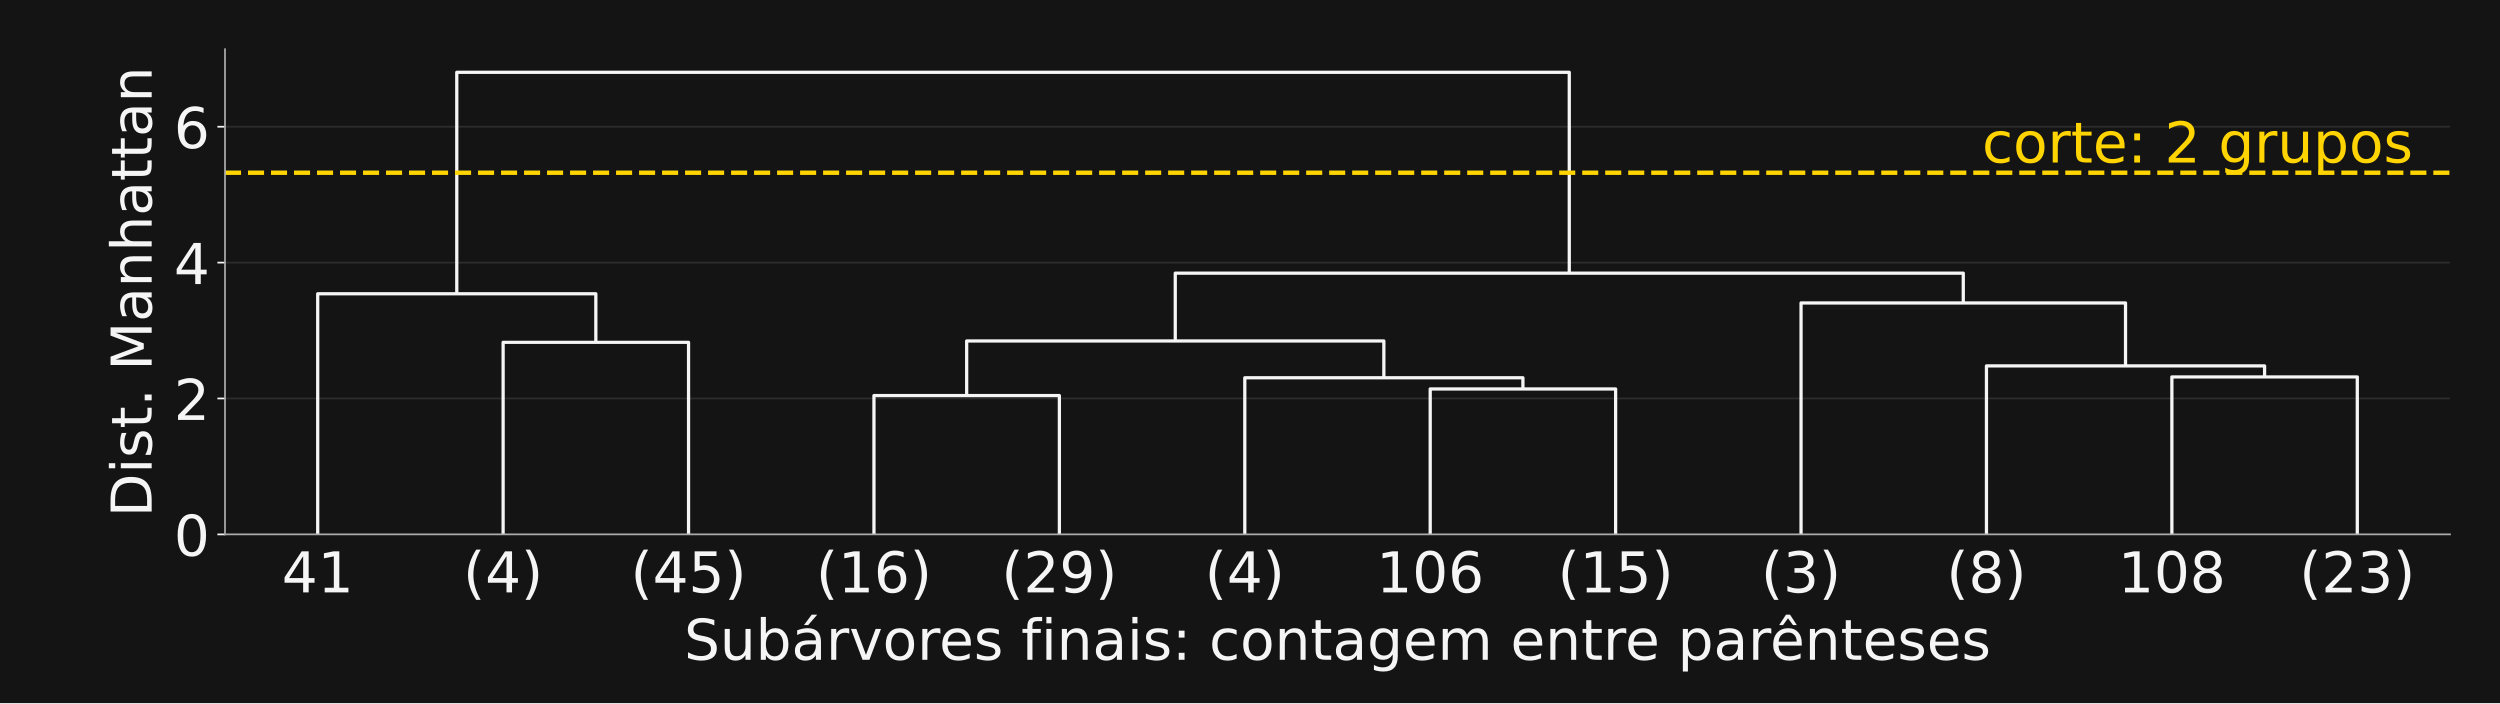
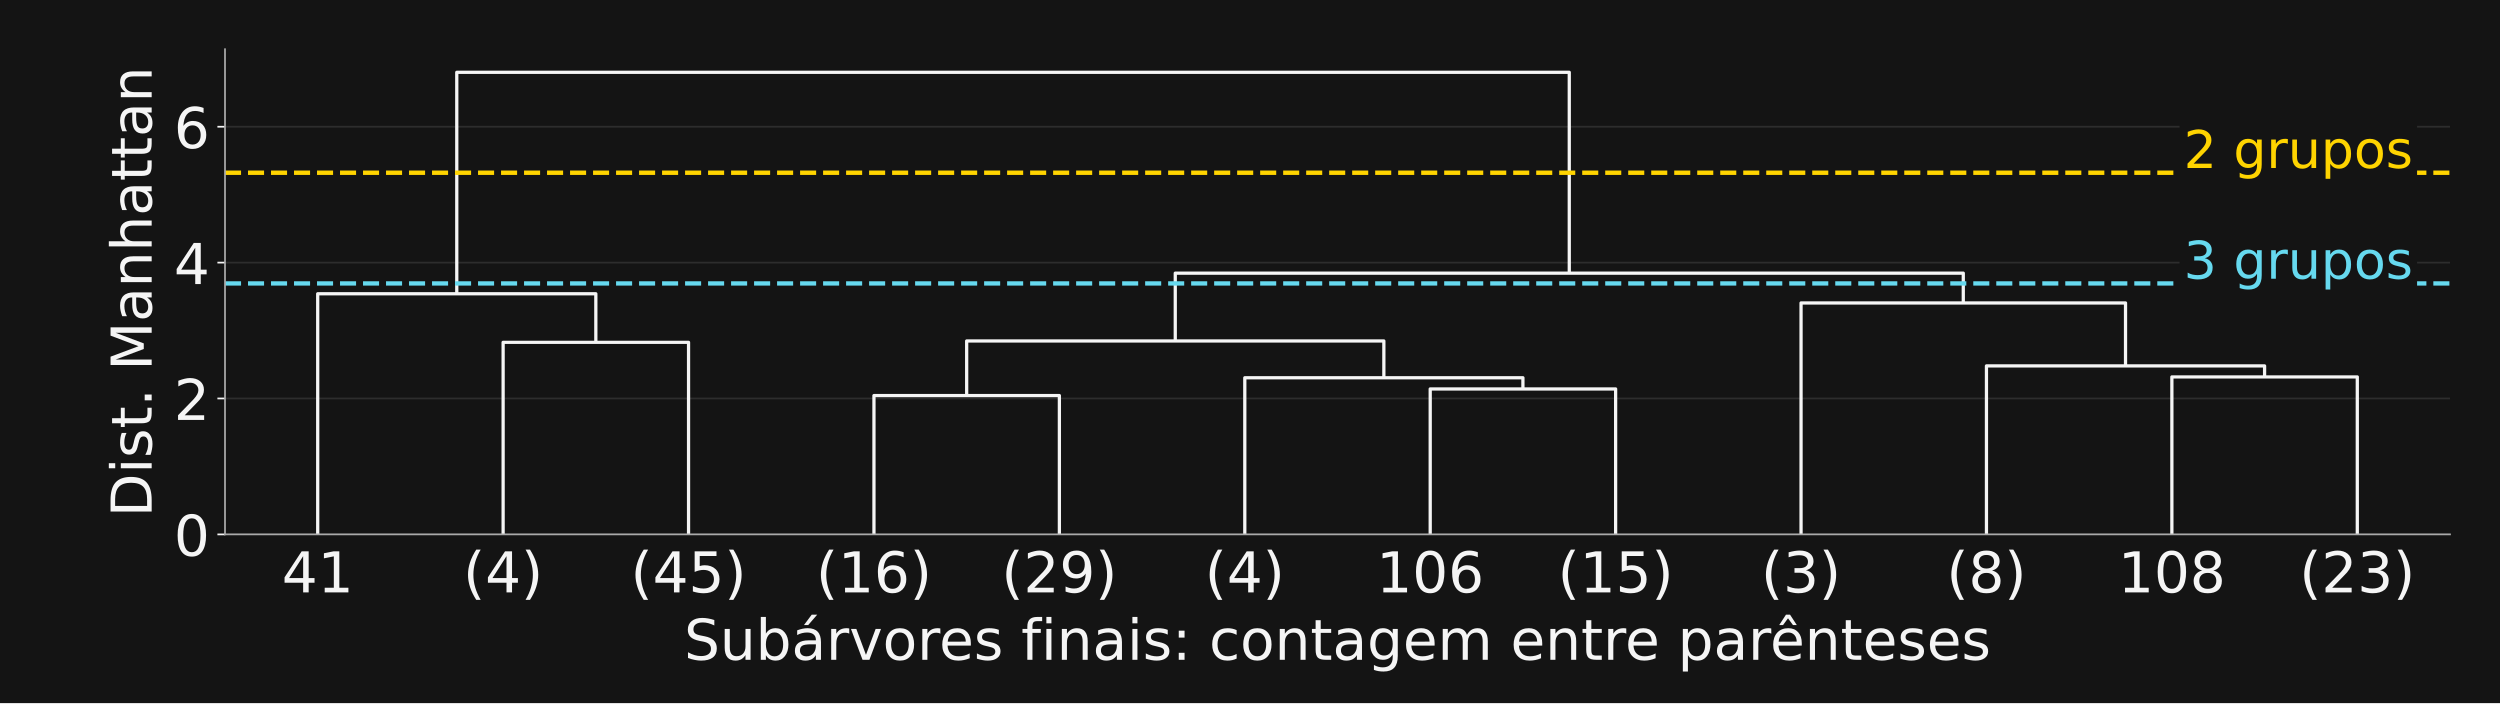
<svg xmlns="http://www.w3.org/2000/svg" xmlns:xlink="http://www.w3.org/1999/xlink" width="1152pt" height="324pt" viewBox="0 0 1152 324" version="1.1">
  <defs>
    <style type="text/css">*{stroke-linejoin: round; stroke-linecap: butt}</style>
  </defs>
  <g id="figure_1">
    <g id="patch_1">
      <path d="M 0 324  L 1152 324  L 1152 0  L 0 0  z " style="fill: #141414" />
    </g>
    <g id="axes_1">
      <g id="patch_2">
        <path d="M 103.68 246.24  L 1128.96 246.24  L 1128.96 22.68  L 103.68 22.68  z " style="fill: #141414" />
      </g>
      <g id="matplotlib.axis_1">
        <g id="xtick_1">
          <g id="text_1">
            <text style="font-size: 26px; font-family: 'DejaVu Sans'; text-anchor: middle; fill: #f5f5f5" x="146.4" y="272.994" transform="rotate(-0 146.4 272.9939)">41</text>
          </g>
        </g>
        <g id="xtick_2">
          <g id="text_2">
            <text style="font-size: 26px; font-family: 'DejaVu Sans'; text-anchor: middle; fill: #f5f5f5" x="231.84" y="272.994" transform="rotate(-0 231.84 272.9939)">(4)</text>
          </g>
        </g>
        <g id="xtick_3">
          <g id="text_3">
            <text style="font-size: 26px; font-family: 'DejaVu Sans'; text-anchor: middle; fill: #f5f5f5" x="317.28" y="272.994" transform="rotate(-0 317.28 272.9939)">(45)</text>
          </g>
        </g>
        <g id="xtick_4">
          <g id="text_4">
            <text style="font-size: 26px; font-family: 'DejaVu Sans'; text-anchor: middle; fill: #f5f5f5" x="402.72" y="272.994" transform="rotate(-0 402.72 272.9939)">(16)</text>
          </g>
        </g>
        <g id="xtick_5">
          <g id="text_5">
            <text style="font-size: 26px; font-family: 'DejaVu Sans'; text-anchor: middle; fill: #f5f5f5" x="488.16" y="272.994" transform="rotate(-0 488.16 272.9939)">(29)</text>
          </g>
        </g>
        <g id="xtick_6">
          <g id="text_6">
            <text style="font-size: 26px; font-family: 'DejaVu Sans'; text-anchor: middle; fill: #f5f5f5" x="573.6" y="272.994" transform="rotate(-0 573.6 272.9939)">(4)</text>
          </g>
        </g>
        <g id="xtick_7">
          <g id="text_7">
            <text style="font-size: 26px; font-family: 'DejaVu Sans'; text-anchor: middle; fill: #f5f5f5" x="659.04" y="272.994" transform="rotate(-0 659.04 272.9939)">106</text>
          </g>
        </g>
        <g id="xtick_8">
          <g id="text_8">
            <text style="font-size: 26px; font-family: 'DejaVu Sans'; text-anchor: middle; fill: #f5f5f5" x="744.48" y="272.994" transform="rotate(-0 744.48 272.9939)">(15)</text>
          </g>
        </g>
        <g id="xtick_9">
          <g id="text_9">
            <text style="font-size: 26px; font-family: 'DejaVu Sans'; text-anchor: middle; fill: #f5f5f5" x="829.92" y="272.994" transform="rotate(-0 829.92 272.9939)">(3)</text>
          </g>
        </g>
        <g id="xtick_10">
          <g id="text_10">
            <text style="font-size: 26px; font-family: 'DejaVu Sans'; text-anchor: middle; fill: #f5f5f5" x="915.36" y="272.994" transform="rotate(-0 915.36 272.9939)">(8)</text>
          </g>
        </g>
        <g id="xtick_11">
          <g id="text_11">
            <text style="font-size: 26px; font-family: 'DejaVu Sans'; text-anchor: middle; fill: #f5f5f5" x="1000.8" y="272.994" transform="rotate(-0 1000.8 272.9939)">108</text>
          </g>
        </g>
        <g id="xtick_12">
          <g id="text_12">
            <text style="font-size: 26px; font-family: 'DejaVu Sans'; text-anchor: middle; fill: #f5f5f5" x="1086.24" y="272.994" transform="rotate(-0 1086.24 272.9939)">(23)</text>
          </g>
        </g>
        <g id="text_13">
          <text style="font-size: 26px; font-family: 'DejaVu Sans'; text-anchor: middle; fill: #f5f5f5" x="616.32" y="304.036" transform="rotate(-0 616.32 304.0359)">Subárvores finais: contagem entre parênteses</text>
        </g>
      </g>
      <g id="matplotlib.axis_2">
        <g id="ytick_1">
          <g id="line2d_1">
-             <path d="M 103.68 246.24  L 1128.96 246.24  " clip-path="url(#p8e84fe706d)" style="fill: none; stroke: #b0b0b0; stroke-opacity: 0.16; stroke-width: 0.8; stroke-linecap: square" />
+             <path d="M 103.68 246.24  L 1128.96 246.24  " clip-path="url(#p8981684263)" style="fill: none; stroke: #b0b0b0; stroke-opacity: 0.16; stroke-width: 0.8; stroke-linecap: square" />
          </g>
          <g id="line2d_2">
            <defs>
-               <path id="mb001c3d672" d="M 0 0  L -3.5 0  " style="stroke: #f5f5f5; stroke-width: 0.8" />
+               <path id="mb5d82ab369" d="M 0 0 L -3.5 0  " style="stroke: #f5f5f5; stroke-width: 0.8" />
            </defs>
            <g>
-               <use xlink:href="#mb001c3d672" x="103.68" y="246.24" style="fill: #f5f5f5; stroke: #f5f5f5; stroke-width: 0.8" />
+               <use xlink:href="#mb5d82ab369" x="103.68" y="246.24" style="fill: #f5f5f5; stroke: #f5f5f5; stroke-width: 0.8" />
            </g>
          </g>
          <g id="text_14">
            <text style="font-size: 26px; font-family: 'DejaVu Sans'; text-anchor: end; fill: #f5f5f5" x="96.68" y="256.117" transform="rotate(-0 96.68 256.117)">0</text>
          </g>
        </g>
        <g id="ytick_2">
          <g id="line2d_3">
-             <path d="M 103.68 183.623  L 1128.96 183.623  " clip-path="url(#p8e84fe706d)" style="fill: none; stroke: #b0b0b0; stroke-opacity: 0.16; stroke-width: 0.8; stroke-linecap: square" />
+             <path d="M 103.68 183.623  L 1128.96 183.623  " clip-path="url(#p8981684263)" style="fill: none; stroke: #b0b0b0; stroke-opacity: 0.16; stroke-width: 0.8; stroke-linecap: square" />
          </g>
          <g id="line2d_4">
            <g>
-               <use xlink:href="#mb001c3d672" x="103.68" y="183.623" style="fill: #f5f5f5; stroke: #f5f5f5; stroke-width: 0.8" />
+               <use xlink:href="#mb5d82ab369" x="103.68" y="183.623" style="fill: #f5f5f5; stroke: #f5f5f5; stroke-width: 0.8" />
            </g>
          </g>
          <g id="text_15">
            <text style="font-size: 26px; font-family: 'DejaVu Sans'; text-anchor: end; fill: #f5f5f5" x="96.68" y="193.5" transform="rotate(-0 96.68 193.4995)">2</text>
          </g>
        </g>
        <g id="ytick_3">
          <g id="line2d_5">
-             <path d="M 103.68 121.005  L 1128.96 121.005  " clip-path="url(#p8e84fe706d)" style="fill: none; stroke: #b0b0b0; stroke-opacity: 0.16; stroke-width: 0.8; stroke-linecap: square" />
+             <path d="M 103.68 121.005  L 1128.96 121.005  " clip-path="url(#p8981684263)" style="fill: none; stroke: #b0b0b0; stroke-opacity: 0.16; stroke-width: 0.8; stroke-linecap: square" />
          </g>
          <g id="line2d_6">
            <g>
-               <use xlink:href="#mb001c3d672" x="103.68" y="121.005" style="fill: #f5f5f5; stroke: #f5f5f5; stroke-width: 0.8" />
+               <use xlink:href="#mb5d82ab369" x="103.68" y="121.005" style="fill: #f5f5f5; stroke: #f5f5f5; stroke-width: 0.8" />
            </g>
          </g>
          <g id="text_16">
            <text style="font-size: 26px; font-family: 'DejaVu Sans'; text-anchor: end; fill: #f5f5f5" x="96.68" y="130.882" transform="rotate(-0 96.68 130.8821)">4</text>
          </g>
        </g>
        <g id="ytick_4">
          <g id="line2d_7">
-             <path d="M 103.68 58.388  L 1128.96 58.388  " clip-path="url(#p8e84fe706d)" style="fill: none; stroke: #b0b0b0; stroke-opacity: 0.16; stroke-width: 0.8; stroke-linecap: square" />
+             <path d="M 103.68 58.388  L 1128.96 58.388  " clip-path="url(#p8981684263)" style="fill: none; stroke: #b0b0b0; stroke-opacity: 0.16; stroke-width: 0.8; stroke-linecap: square" />
          </g>
          <g id="line2d_8">
            <g>
-               <use xlink:href="#mb001c3d672" x="103.68" y="58.388" style="fill: #f5f5f5; stroke: #f5f5f5; stroke-width: 0.8" />
+               <use xlink:href="#mb5d82ab369" x="103.68" y="58.388" style="fill: #f5f5f5; stroke: #f5f5f5; stroke-width: 0.8" />
            </g>
          </g>
          <g id="text_17">
            <text style="font-size: 26px; font-family: 'DejaVu Sans'; text-anchor: end; fill: #f5f5f5" x="96.68" y="68.265" transform="rotate(-0 96.68 68.26462)">6</text>
          </g>
        </g>
        <g id="text_18">
          <text style="font-size: 26px; font-family: 'DejaVu Sans'; text-anchor: middle; fill: #f5f5f5" x="69.891" y="134.46" transform="rotate(-90 69.89141 134.46)">Dist. Manhattan</text>
        </g>
      </g>
      <g id="LineCollection_1">
-         <path d="M 231.84 246.24  L 231.84 157.748  L 317.28 157.748  L 317.28 246.24  " clip-path="url(#p8e84fe706d)" style="fill: none; stroke: #f5f5f5; stroke-width: 1.5" />
-         <path d="M 146.4 246.24  L 146.4 135.371  L 274.56 135.371  L 274.56 157.748  " clip-path="url(#p8e84fe706d)" style="fill: none; stroke: #f5f5f5; stroke-width: 1.5" />
-         <path d="M 402.72 246.24  L 402.72 182.282  L 488.16 182.282  L 488.16 246.24  " clip-path="url(#p8e84fe706d)" style="fill: none; stroke: #f5f5f5; stroke-width: 1.5" />
-         <path d="M 659.04 246.24  L 659.04 179.224  L 744.48 179.224  L 744.48 246.24  " clip-path="url(#p8e84fe706d)" style="fill: none; stroke: #f5f5f5; stroke-width: 1.5" />
-         <path d="M 573.6 246.24  L 573.6 174.076  L 701.76 174.076  L 701.76 179.224  " clip-path="url(#p8e84fe706d)" style="fill: none; stroke: #f5f5f5; stroke-width: 1.5" />
-         <path d="M 445.44 182.282  L 445.44 157.119  L 637.68 157.119  L 637.68 174.076  " clip-path="url(#p8e84fe706d)" style="fill: none; stroke: #f5f5f5; stroke-width: 1.5" />
-         <path d="M 1000.8 246.24  L 1000.8 173.689  L 1086.24 173.689  L 1086.24 246.24  " clip-path="url(#p8e84fe706d)" style="fill: none; stroke: #f5f5f5; stroke-width: 1.5" />
-         <path d="M 915.36 246.24  L 915.36 168.61  L 1043.52 168.61  L 1043.52 173.689  " clip-path="url(#p8e84fe706d)" style="fill: none; stroke: #f5f5f5; stroke-width: 1.5" />
-         <path d="M 829.92 246.24  L 829.92 139.6  L 979.44 139.6  L 979.44 168.61  " clip-path="url(#p8e84fe706d)" style="fill: none; stroke: #f5f5f5; stroke-width: 1.5" />
-         <path d="M 541.56 157.119  L 541.56 125.868  L 904.68 125.868  L 904.68 139.6  " clip-path="url(#p8e84fe706d)" style="fill: none; stroke: #f5f5f5; stroke-width: 1.5" />
-         <path d="M 210.48 135.371  L 210.48 33.326  L 723.12 33.326  L 723.12 125.868  " clip-path="url(#p8e84fe706d)" style="fill: none; stroke: #f5f5f5; stroke-width: 1.5" />
+         <path d="M 231.84 246.24  L 231.84 157.748  L 317.28 157.748  L 317.28 246.24  " clip-path="url(#p8981684263)" style="fill: none; stroke: #f5f5f5; stroke-width: 1.5" />
+         <path d="M 146.4 246.24  L 146.4 135.371  L 274.56 135.371  L 274.56 157.748  " clip-path="url(#p8981684263)" style="fill: none; stroke: #f5f5f5; stroke-width: 1.5" />
+         <path d="M 402.72 246.24  L 402.72 182.282  L 488.16 182.282  L 488.16 246.24  " clip-path="url(#p8981684263)" style="fill: none; stroke: #f5f5f5; stroke-width: 1.5" />
+         <path d="M 659.04 246.24  L 659.04 179.224  L 744.48 179.224  L 744.48 246.24  " clip-path="url(#p8981684263)" style="fill: none; stroke: #f5f5f5; stroke-width: 1.5" />
+         <path d="M 573.6 246.24  L 573.6 174.076  L 701.76 174.076  L 701.76 179.224  " clip-path="url(#p8981684263)" style="fill: none; stroke: #f5f5f5; stroke-width: 1.5" />
+         <path d="M 445.44 182.282  L 445.44 157.119  L 637.68 157.119  L 637.68 174.076  " clip-path="url(#p8981684263)" style="fill: none; stroke: #f5f5f5; stroke-width: 1.5" />
+         <path d="M 1000.8 246.24  L 1000.8 173.689  L 1086.24 173.689  L 1086.24 246.24  " clip-path="url(#p8981684263)" style="fill: none; stroke: #f5f5f5; stroke-width: 1.5" />
+         <path d="M 915.36 246.24  L 915.36 168.61  L 1043.52 168.61  L 1043.52 173.689  " clip-path="url(#p8981684263)" style="fill: none; stroke: #f5f5f5; stroke-width: 1.5" />
+         <path d="M 829.92 246.24  L 829.92 139.6  L 979.44 139.6  L 979.44 168.61  " clip-path="url(#p8981684263)" style="fill: none; stroke: #f5f5f5; stroke-width: 1.5" />
+         <path d="M 541.56 157.119  L 541.56 125.868  L 904.68 125.868  L 904.68 139.6  " clip-path="url(#p8981684263)" style="fill: none; stroke: #f5f5f5; stroke-width: 1.5" />
+         <path d="M 210.48 135.371  L 210.48 33.326  L 723.12 33.326  L 723.12 125.868  " clip-path="url(#p8981684263)" style="fill: none; stroke: #f5f5f5; stroke-width: 1.5" />
      </g>
      <g id="line2d_9">
-         <path d="M 103.68 79.597  L 1128.96 79.597  " clip-path="url(#p8e84fe706d)" style="fill: none; stroke-dasharray: 7.4,3.2; stroke-dashoffset: 0; stroke: #ffd400; stroke-width: 2" />
+         <path d="M 103.68 79.597  L 1128.96 79.597  " clip-path="url(#p8981684263)" style="fill: none; stroke-dasharray: 7.4,3.2; stroke-dashoffset: 0; stroke: #ffd400; stroke-width: 2" />
+       </g>
+       <g id="line2d_10">
+         <path d="M 103.68 130.619 L 1128.96 130.619 " clip-path="url(#p8981684263)" style="fill: none; stroke-dasharray: 7.4,3.2; stroke-dashoffset: 0; stroke: #66d9ef; stroke-width: 2" />
      </g>
      <g id="patch_3">
        <path d="M 103.68 246.24  L 103.68 22.68  " style="fill: none; stroke: #aaaaaa; stroke-width: 0.8; stroke-linejoin: miter; stroke-linecap: square" />
      </g>
      <g id="patch_4">
        <path d="M 103.68 246.24  L 1128.96 246.24  " style="fill: none; stroke: #aaaaaa; stroke-width: 0.8; stroke-linejoin: miter; stroke-linecap: square" />
      </g>
      <g id="text_19">
-         <text style="font-size: 26px; font-family: 'DejaVu Sans'; text-anchor: end; fill: #ffd400" x="1111.872" y="74.9" transform="rotate(-0 1111.872 74.90041)">corte: 2 grupos</text>
+         <g id="patch_5">
+           <path d="M 1004.318 85.091 L 1113.792 85.091 L 1113.792 57.251 L 1004.318 57.251 z " style="fill: #141414" />
+         </g>
+         <text style="font-size: 24px; font-family: 'DejaVu Sans'; text-anchor: end; fill: #ffd400" x="1111.872" y="77.405" transform="rotate(-0 1111.872 77.40511)">2 grupos</text>
+       </g>
+       <g id="text_20">
+         <g id="patch_6">
+           <path d="M 1004.318 136.113 L 1113.792 136.113 L 1113.792 108.273 L 1004.318 108.273 z " style="fill: #141414" />
+         </g>
+         <text style="font-size: 24px; font-family: 'DejaVu Sans'; text-anchor: end; fill: #66d9ef" x="1111.872" y="128.428" transform="rotate(-0 1111.872 128.4276)">3 grupos</text>
      </g>
    </g>
  </g>
  <defs>
-     <clipPath id="p8e84fe706d">
+     <clipPath id="p8981684263">
      <rect x="103.68" y="22.68" width="1025.28" height="223.56" />
    </clipPath>
  </defs>
</svg>
